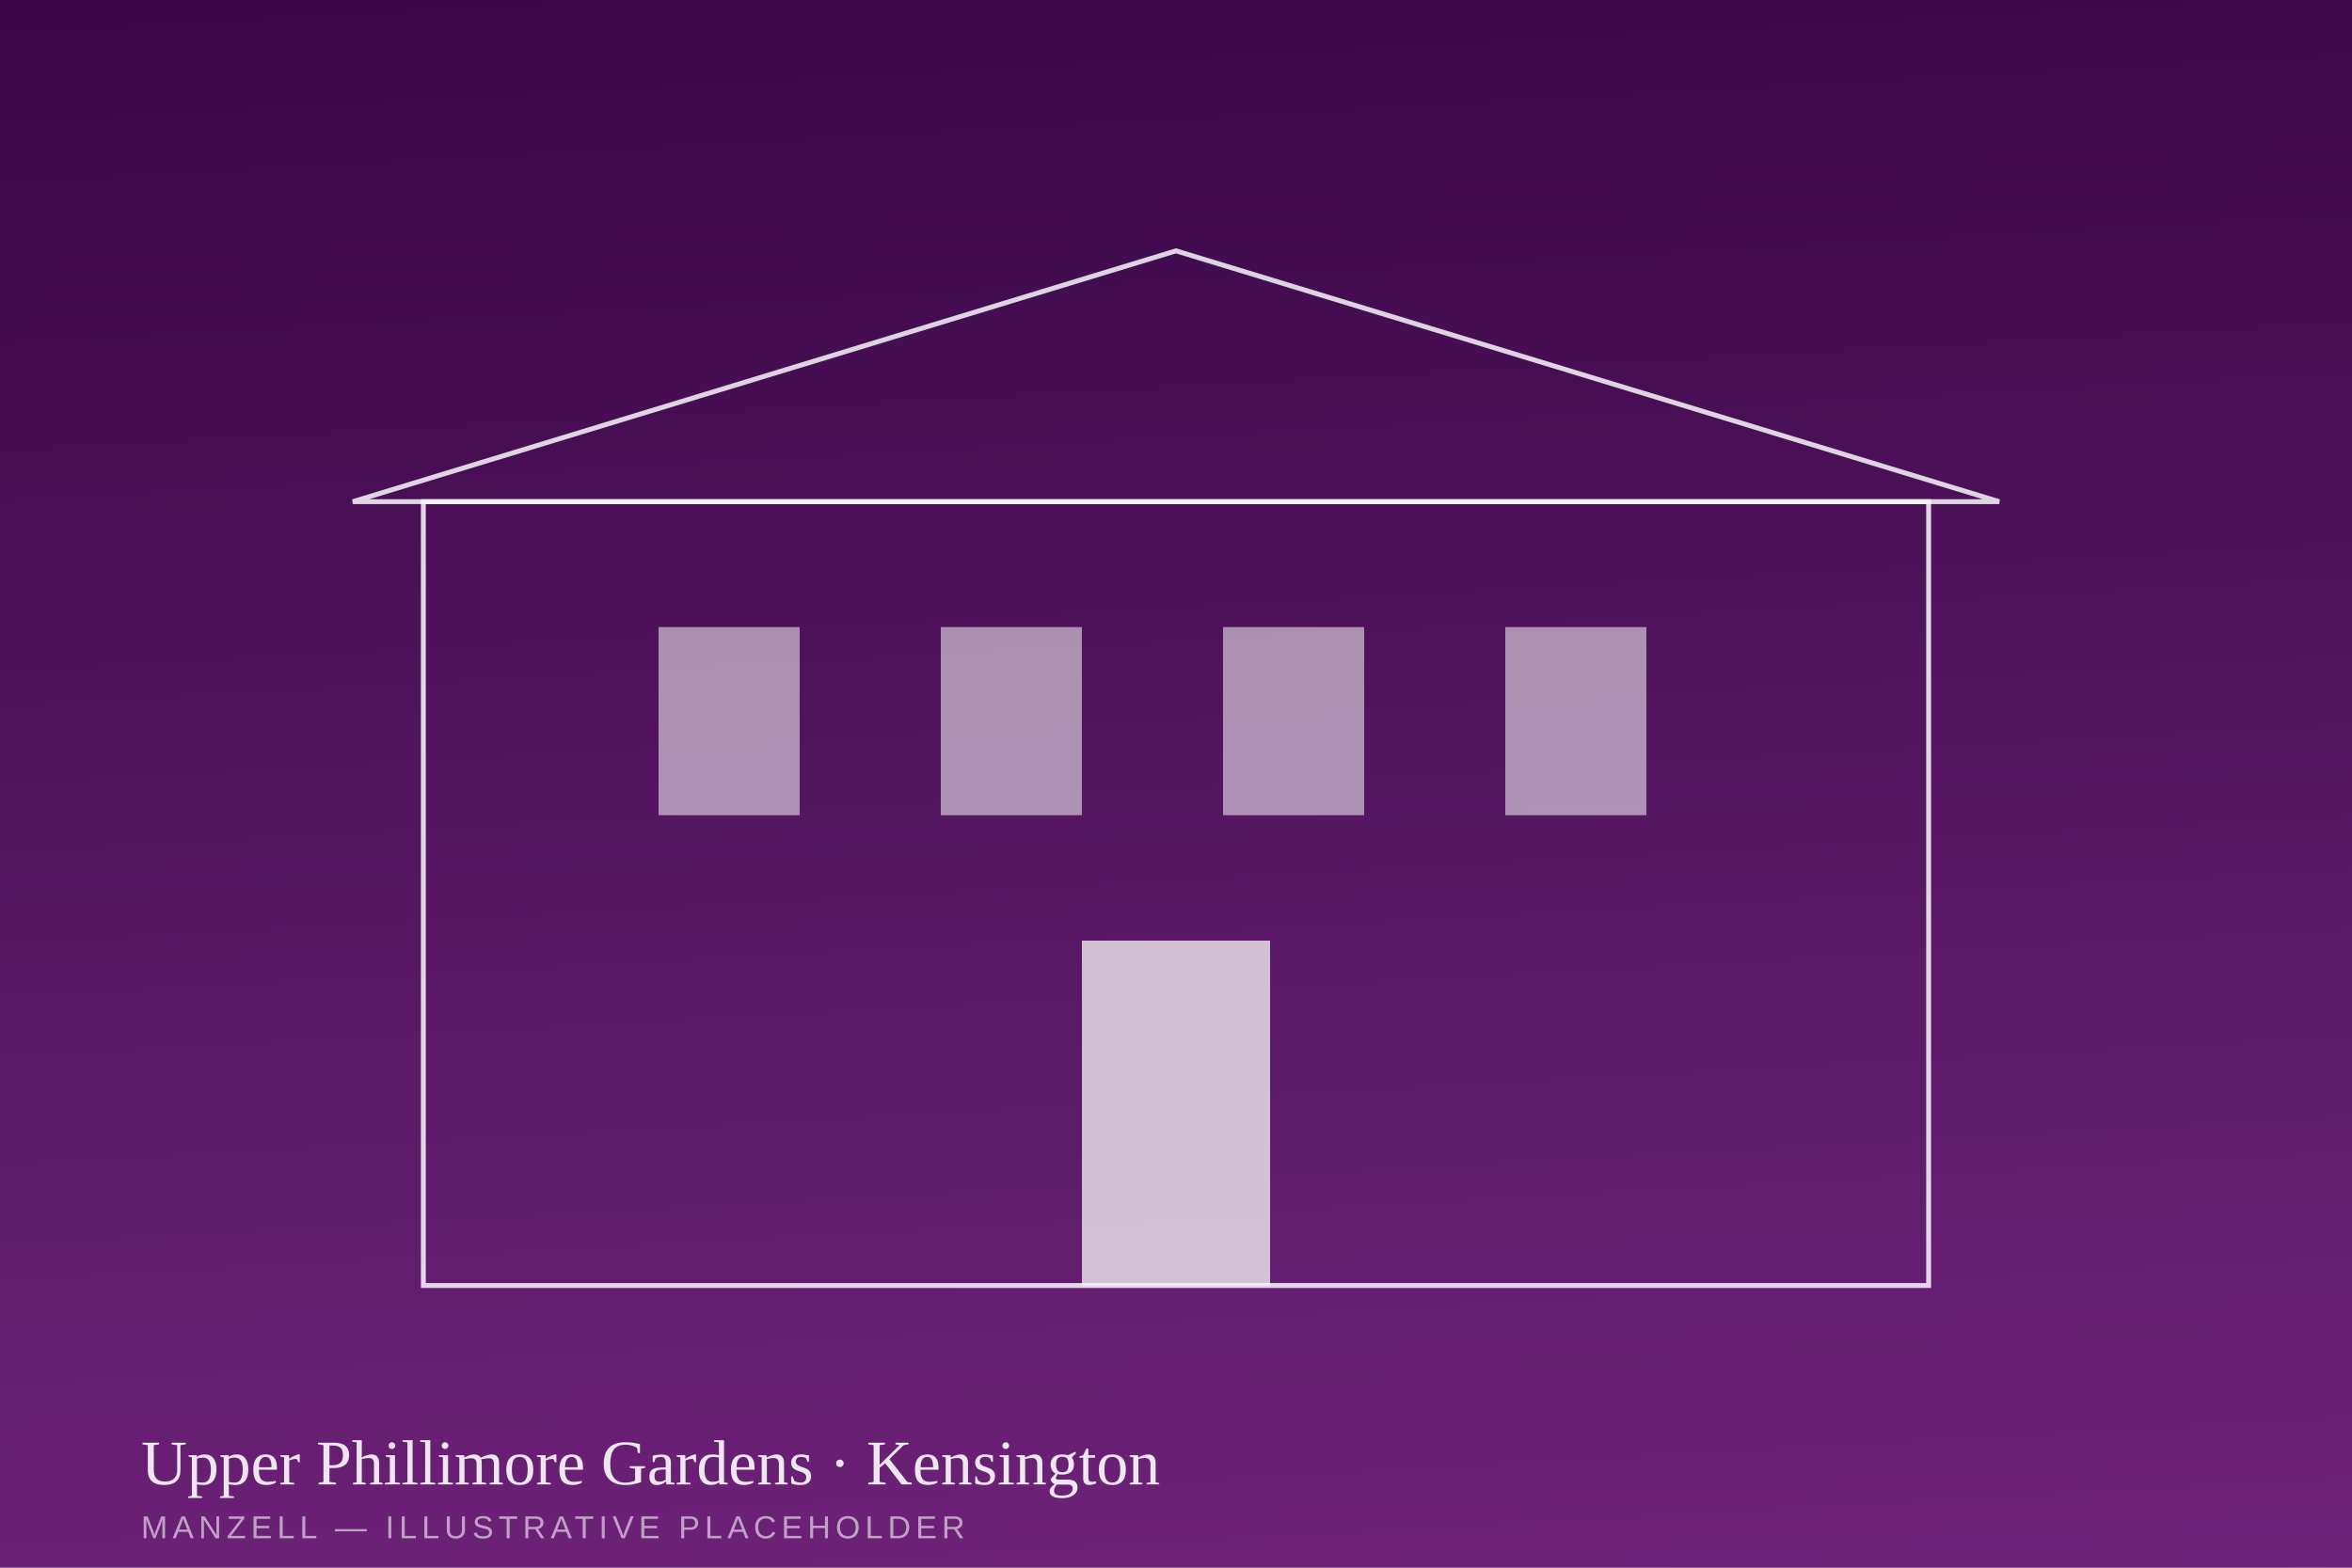
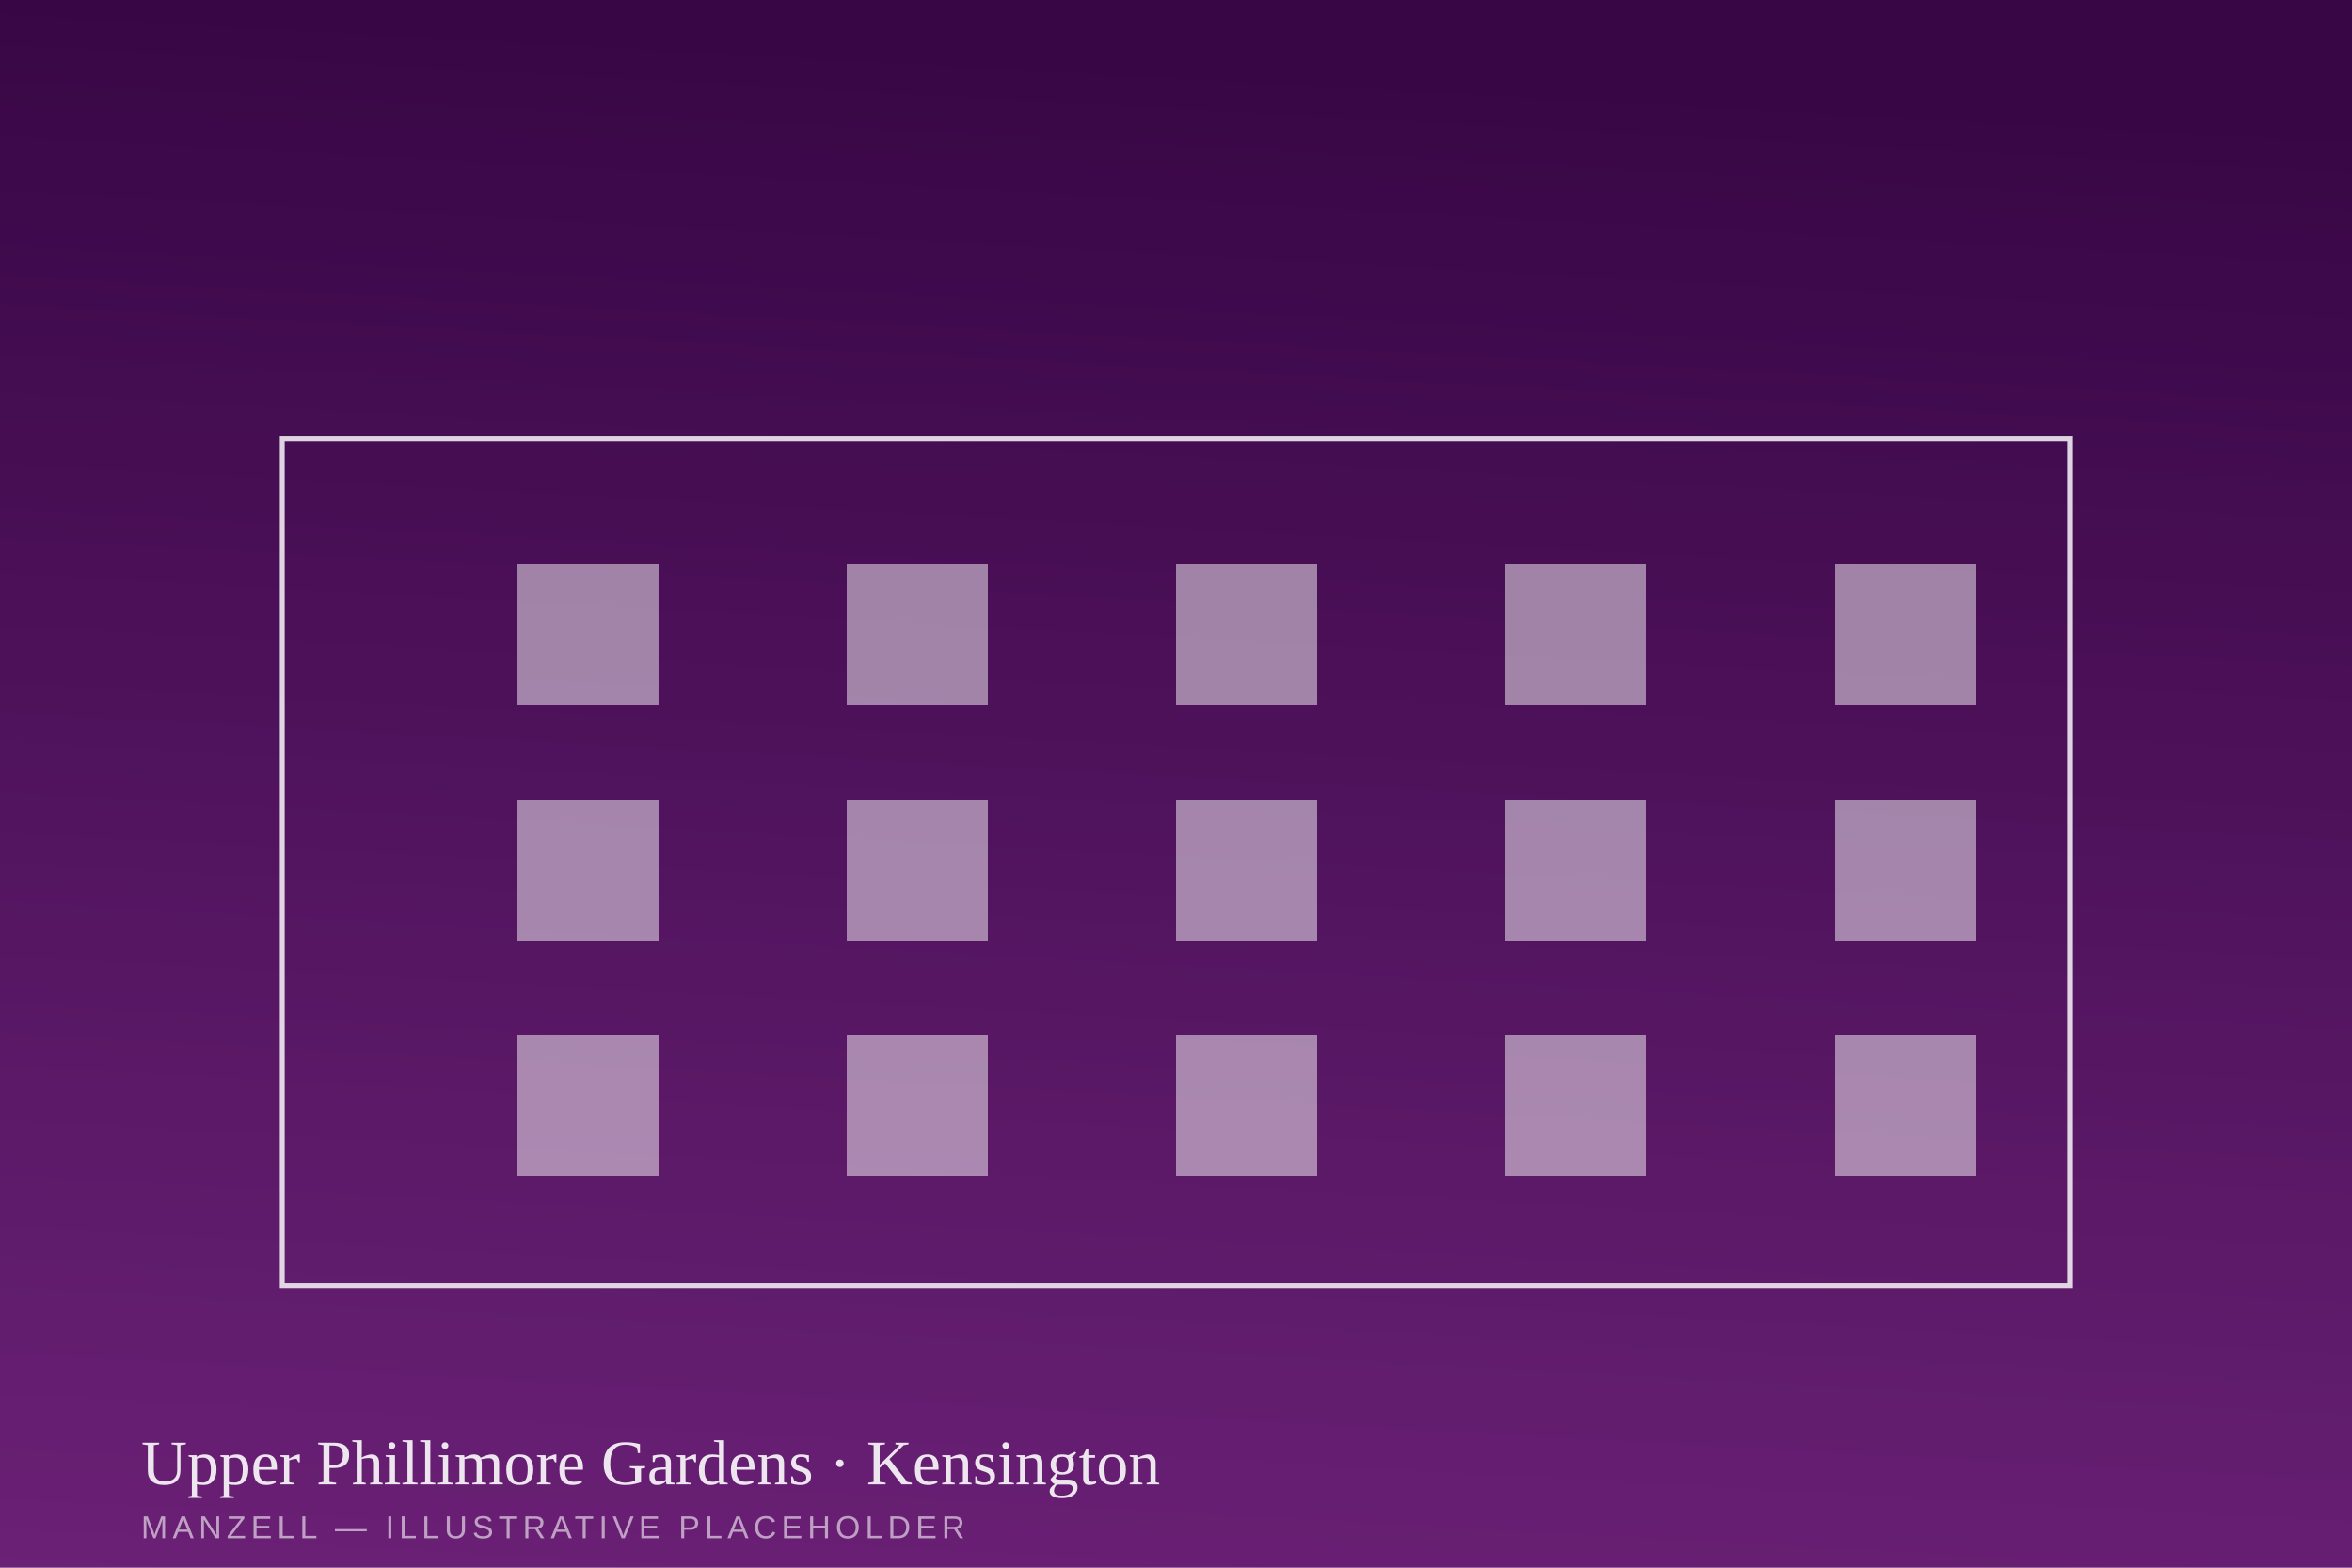
<svg xmlns="http://www.w3.org/2000/svg" width="960" height="640" viewBox="0 0 960 640" role="img" aria-label="Upper Phillimore Gardens · Kensington">
  <defs>
-     <linearGradient id="g100" x1="0%" y1="0%" x2="100%" y2="100%" gradientTransform="rotate(40)">
+     <linearGradient id="g110" x1="0%" y1="0%" x2="100%" y2="100%" gradientTransform="rotate(50)">
      <stop offset="0%" stop-color="#36013f" />
      <stop offset="100%" stop-color="#832a89" />
    </linearGradient>
  </defs>
-   <rect width="960" height="640" fill="url(#g100)" />
+   <rect width="960" height="640" fill="url(#g110)" />
  <rect x="0" y="0" width="960" height="640" fill="#514ea2" opacity="0.06" />
-   <rect x="172.8" y="204.8" width="614.4" height="320" fill="none" stroke="#f9f7fa" stroke-width="2" opacity="0.85" />
-   <polygon points="144,204.8 480,102.4 816,204.8" fill="none" stroke="#f9f7fa" stroke-width="2" opacity="0.85" />
-   <rect x="268.8" y="256" width="57.6" height="76.8" fill="#f9f7fa" opacity="0.55" />
-   <rect x="384" y="256" width="57.6" height="76.8" fill="#f9f7fa" opacity="0.55" />
-   <rect x="499.2" y="256" width="57.6" height="76.8" fill="#f9f7fa" opacity="0.55" />
-   <rect x="614.4" y="256" width="57.6" height="76.8" fill="#f9f7fa" opacity="0.55" />
-   <rect x="441.6" y="384" width="76.8" height="140.8" fill="#f9f7fa" opacity="0.75" />
+   <rect x="115.2" y="179.2" width="729.6" height="345.6" fill="none" stroke="#f9f7fa" stroke-width="2" opacity="0.85" />
+   <rect x="211.2" y="230.4" width="57.6" height="57.6" fill="#f9f7fa" opacity="0.5" />
+   <rect x="345.6" y="230.4" width="57.6" height="57.6" fill="#f9f7fa" opacity="0.5" />
+   <rect x="480" y="230.4" width="57.6" height="57.6" fill="#f9f7fa" opacity="0.5" />
+   <rect x="614.4" y="230.4" width="57.6" height="57.6" fill="#f9f7fa" opacity="0.5" />
+   <rect x="748.8" y="230.4" width="57.6" height="57.6" fill="#f9f7fa" opacity="0.5" />
+   <rect x="211.2" y="326.4" width="57.6" height="57.6" fill="#f9f7fa" opacity="0.5" />
+   <rect x="345.6" y="326.4" width="57.6" height="57.6" fill="#f9f7fa" opacity="0.5" />
+   <rect x="480" y="326.4" width="57.6" height="57.6" fill="#f9f7fa" opacity="0.5" />
+   <rect x="614.4" y="326.4" width="57.6" height="57.6" fill="#f9f7fa" opacity="0.5" />
+   <rect x="748.8" y="326.4" width="57.6" height="57.6" fill="#f9f7fa" opacity="0.5" />
+   <rect x="211.2" y="422.4" width="57.6" height="57.6" fill="#f9f7fa" opacity="0.5" />
+   <rect x="345.6" y="422.4" width="57.6" height="57.6" fill="#f9f7fa" opacity="0.5" />
+   <rect x="480" y="422.4" width="57.6" height="57.6" fill="#f9f7fa" opacity="0.5" />
+   <rect x="614.4" y="422.4" width="57.6" height="57.6" fill="#f9f7fa" opacity="0.5" />
+   <rect x="748.8" y="422.4" width="57.6" height="57.6" fill="#f9f7fa" opacity="0.5" />
  <text x="57.6" y="606" font-family="Georgia, 'Times New Roman', serif" font-size="26" fill="#f9f7fa" opacity="0.92">Upper Phillimore Gardens · Kensington</text>
  <text x="57.6" y="628" font-family="Arial, sans-serif" font-size="13" letter-spacing="2" fill="#f9f7fa" opacity="0.6">MANZELL — ILLUSTRATIVE PLACEHOLDER</text>
</svg>
